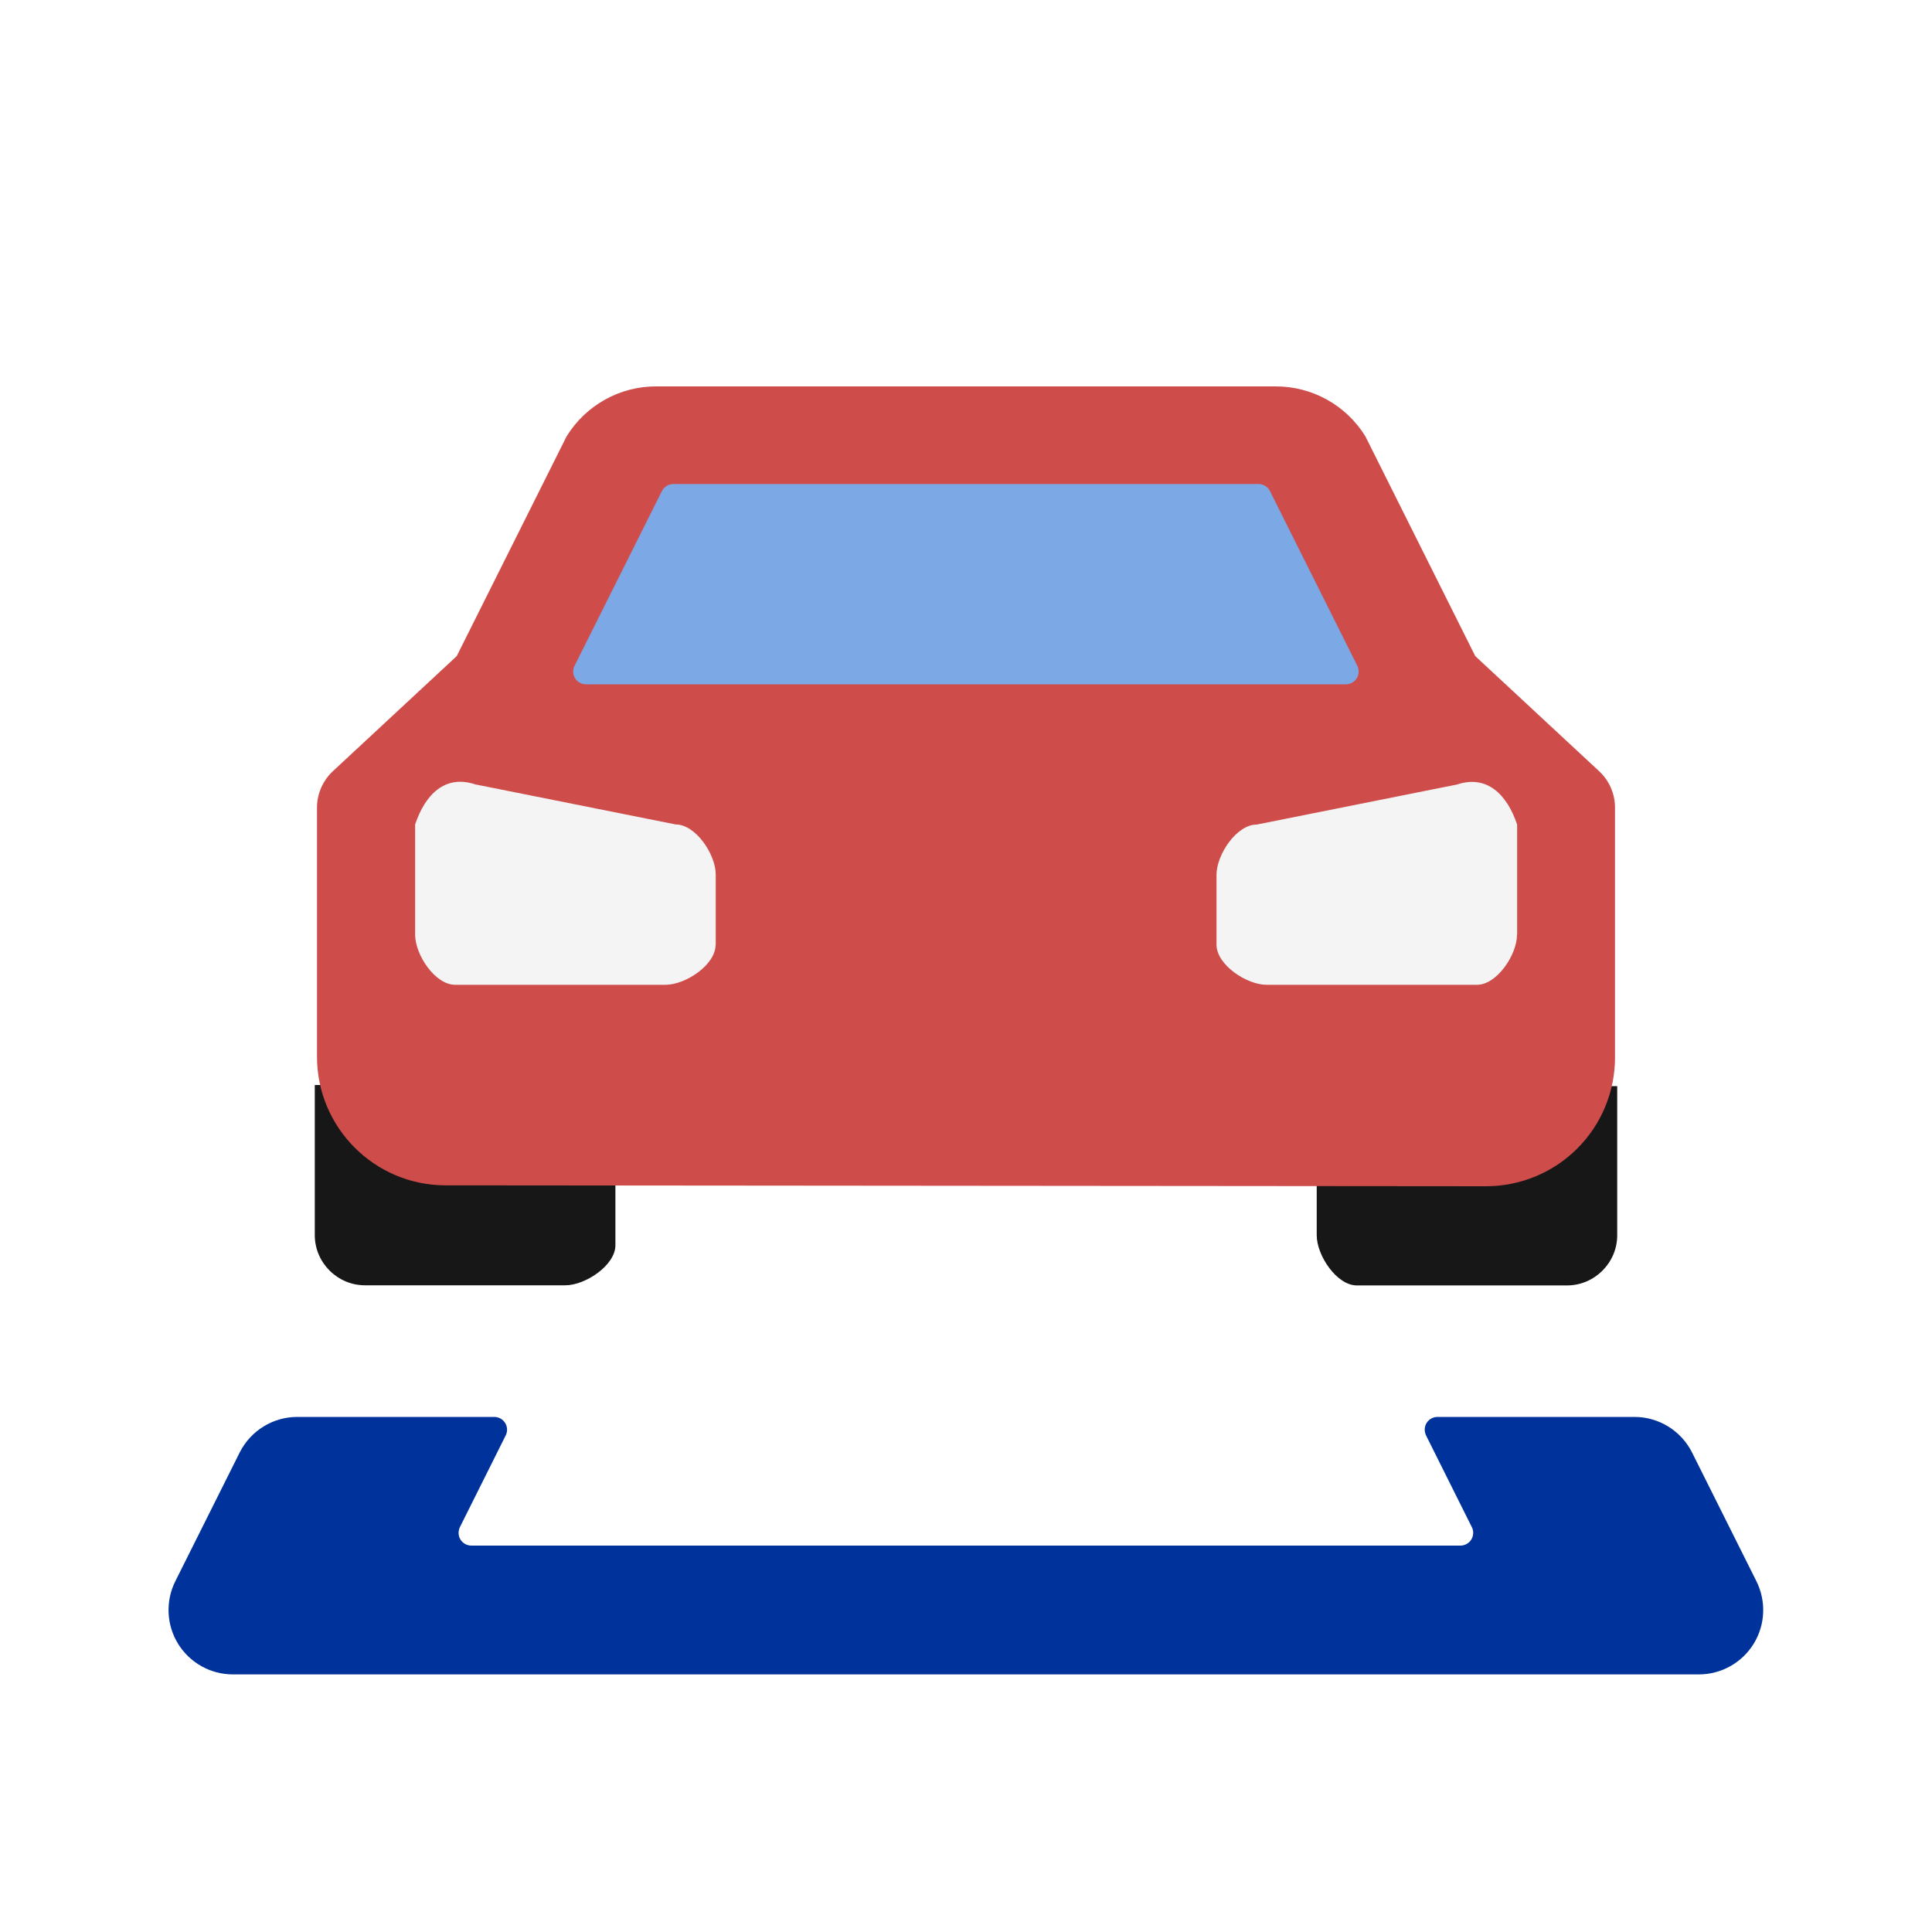
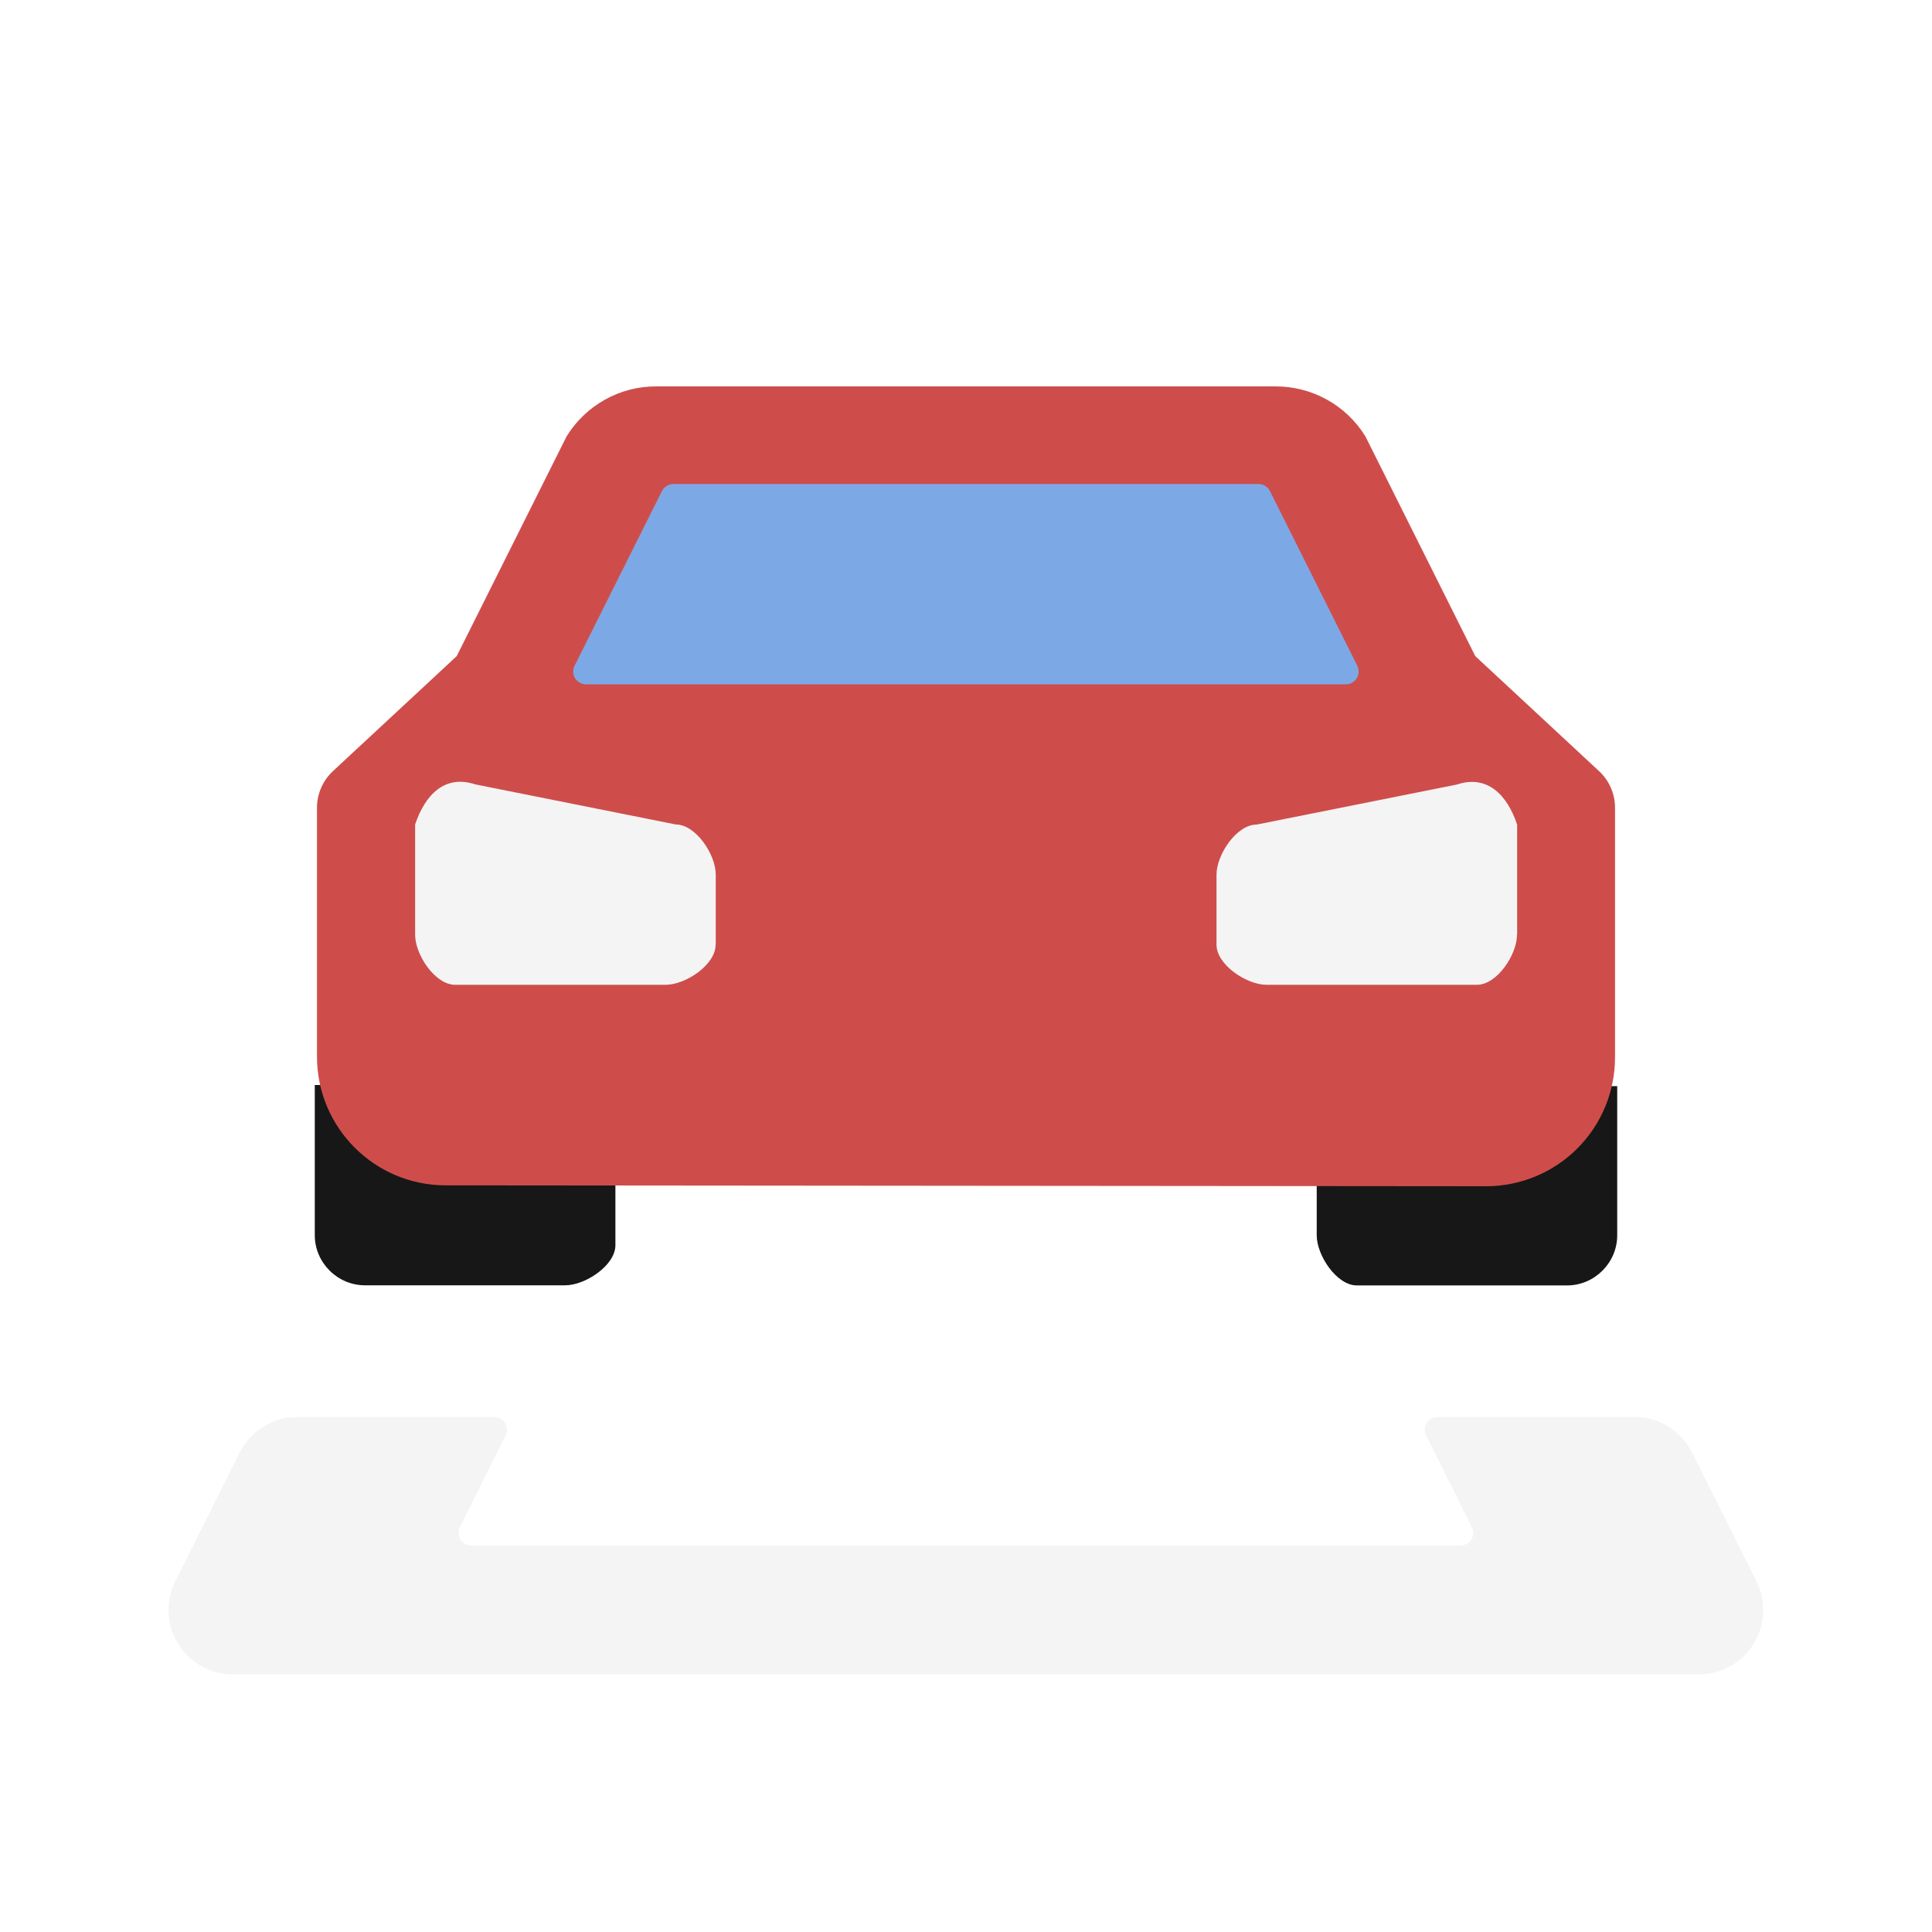
<svg xmlns="http://www.w3.org/2000/svg" width="100%" height="100%" viewBox="0 0 15 15" version="1.1" xml:space="preserve" style="fill-rule:evenodd;clip-rule:evenodd;stroke-linejoin:round;stroke-miterlimit:2;">
-   <path d="M11.338,12c0.035,-0 0.067,-0.018 0.085,-0.047c0.018,-0.029 0.02,-0.066 0.004,-0.097l-0.355,-0.711c-0.015,-0.031 -0.014,-0.068 0.004,-0.097c0.018,-0.029 0.05,-0.047 0.085,-0.047l1.529,-0c0.189,0 0.362,0.107 0.447,0.276l0.5,1c0.077,0.155 0.069,0.339 -0.022,0.486c-0.091,0.147 -0.252,0.237 -0.425,0.237l-11.382,-0c-0.173,0 -0.334,-0.09 -0.425,-0.237c-0.091,-0.147 -0.099,-0.332 -0.022,-0.486l0.5,-1c0.085,-0.169 0.258,-0.276 0.447,-0.276l1.529,-0c0.035,-0 0.067,0.018 0.085,0.047c0.018,0.029 0.02,0.066 0.004,0.097l-0.355,0.711c-0.015,0.031 -0.014,0.068 0.004,0.097c0.018,0.029 0.05,0.047 0.085,0.047l7.676,-0Z" style="fill:#00329b;" />
+   <path d="M11.338,12c0.035,-0 0.067,-0.018 0.085,-0.047c0.018,-0.029 0.02,-0.066 0.004,-0.097l-0.355,-0.711c-0.015,-0.031 -0.014,-0.068 0.004,-0.097c0.018,-0.029 0.05,-0.047 0.085,-0.047l1.529,-0c0.189,0 0.362,0.107 0.447,0.276l0.5,1c0.077,0.155 0.069,0.339 -0.022,0.486c-0.091,0.147 -0.252,0.237 -0.425,0.237l-11.382,-0c-0.173,0 -0.334,-0.09 -0.425,-0.237c-0.091,-0.147 -0.099,-0.332 -0.022,-0.486l0.5,-1c0.085,-0.169 0.258,-0.276 0.447,-0.276l1.529,-0c0.035,-0 0.067,0.018 0.085,0.047c0.018,0.029 0.02,0.066 0.004,0.097l-0.355,0.711c-0.015,0.031 -0.014,0.068 0.004,0.097c0.018,0.029 0.05,0.047 0.085,0.047l7.676,-0Z" style="fill:#f4f4f4;" />
  <path d="M2.445,8.424l2.333,0.002l0,1.242c0,0.156 -0.233,0.311 -0.389,0.311l-1.556,0c-0.213,0 -0.389,-0.176 -0.389,-0.389l0,-1.167Zm7.778,0.007l2.333,0.002l0,1.158c0,0.213 -0.176,0.389 -0.389,0.389l-1.633,0c-0.156,0 -0.311,-0.233 -0.311,-0.389l0,-1.16Z" style="fill:#171717;" />
  <path d="M11.538,9.21c0.265,0 0.52,-0.105 0.708,-0.293c0.188,-0.188 0.293,-0.442 0.293,-0.707c-0,-0.852 -0,-1.939 -0,-1.939c0,-0.108 -0.045,-0.211 -0.124,-0.284l-0.961,-0.893l-0.853,-1.706c-0.149,-0.242 -0.414,-0.389 -0.698,-0.388l-4.806,-0c-0.284,-0.002 -0.549,0.146 -0.698,0.388l-0.853,1.706l-0.961,0.893c-0.079,0.073 -0.124,0.177 -0.124,0.284l0,1.932c0,0.552 0.447,1 0.999,1c1.929,0.002 6.147,0.005 8.078,0.007Z" style="fill:#ce4d4b;" />
  <path d="M5.556,7.335c0,0.156 -0.233,0.311 -0.389,0.311l-1.633,0c-0.156,0 -0.311,-0.233 -0.311,-0.389l0,-0.856c0.078,-0.233 0.233,-0.389 0.467,-0.311l1.556,0.311c0.156,0 0.311,0.233 0.311,0.389l0,0.544Zm6.222,-0.078c0,0.156 -0.156,0.389 -0.311,0.389l-1.633,0c-0.156,0 -0.389,-0.156 -0.389,-0.311l0,-0.544c0,-0.156 0.156,-0.389 0.311,-0.389l1.556,-0.311c0.233,-0.078 0.389,0.078 0.467,0.311l0,0.856Z" style="fill:#f4f4f4;" />
  <path d="M5.139,3.813c0.017,-0.034 0.052,-0.055 0.089,-0.055c0.511,-0 4.032,-0 4.543,-0c0.038,0 0.072,0.021 0.089,0.055c0.109,0.218 0.512,1.023 0.678,1.356c0.015,0.031 0.014,0.068 -0.004,0.097c-0.018,0.029 -0.05,0.047 -0.085,0.047c-0.874,-0 -5.024,-0 -5.899,-0c-0.035,0 -0.067,-0.018 -0.085,-0.047c-0.018,-0.029 -0.02,-0.066 -0.004,-0.097c0.166,-0.332 0.569,-1.137 0.678,-1.356Z" style="fill:#7da8e6;" />
</svg>
